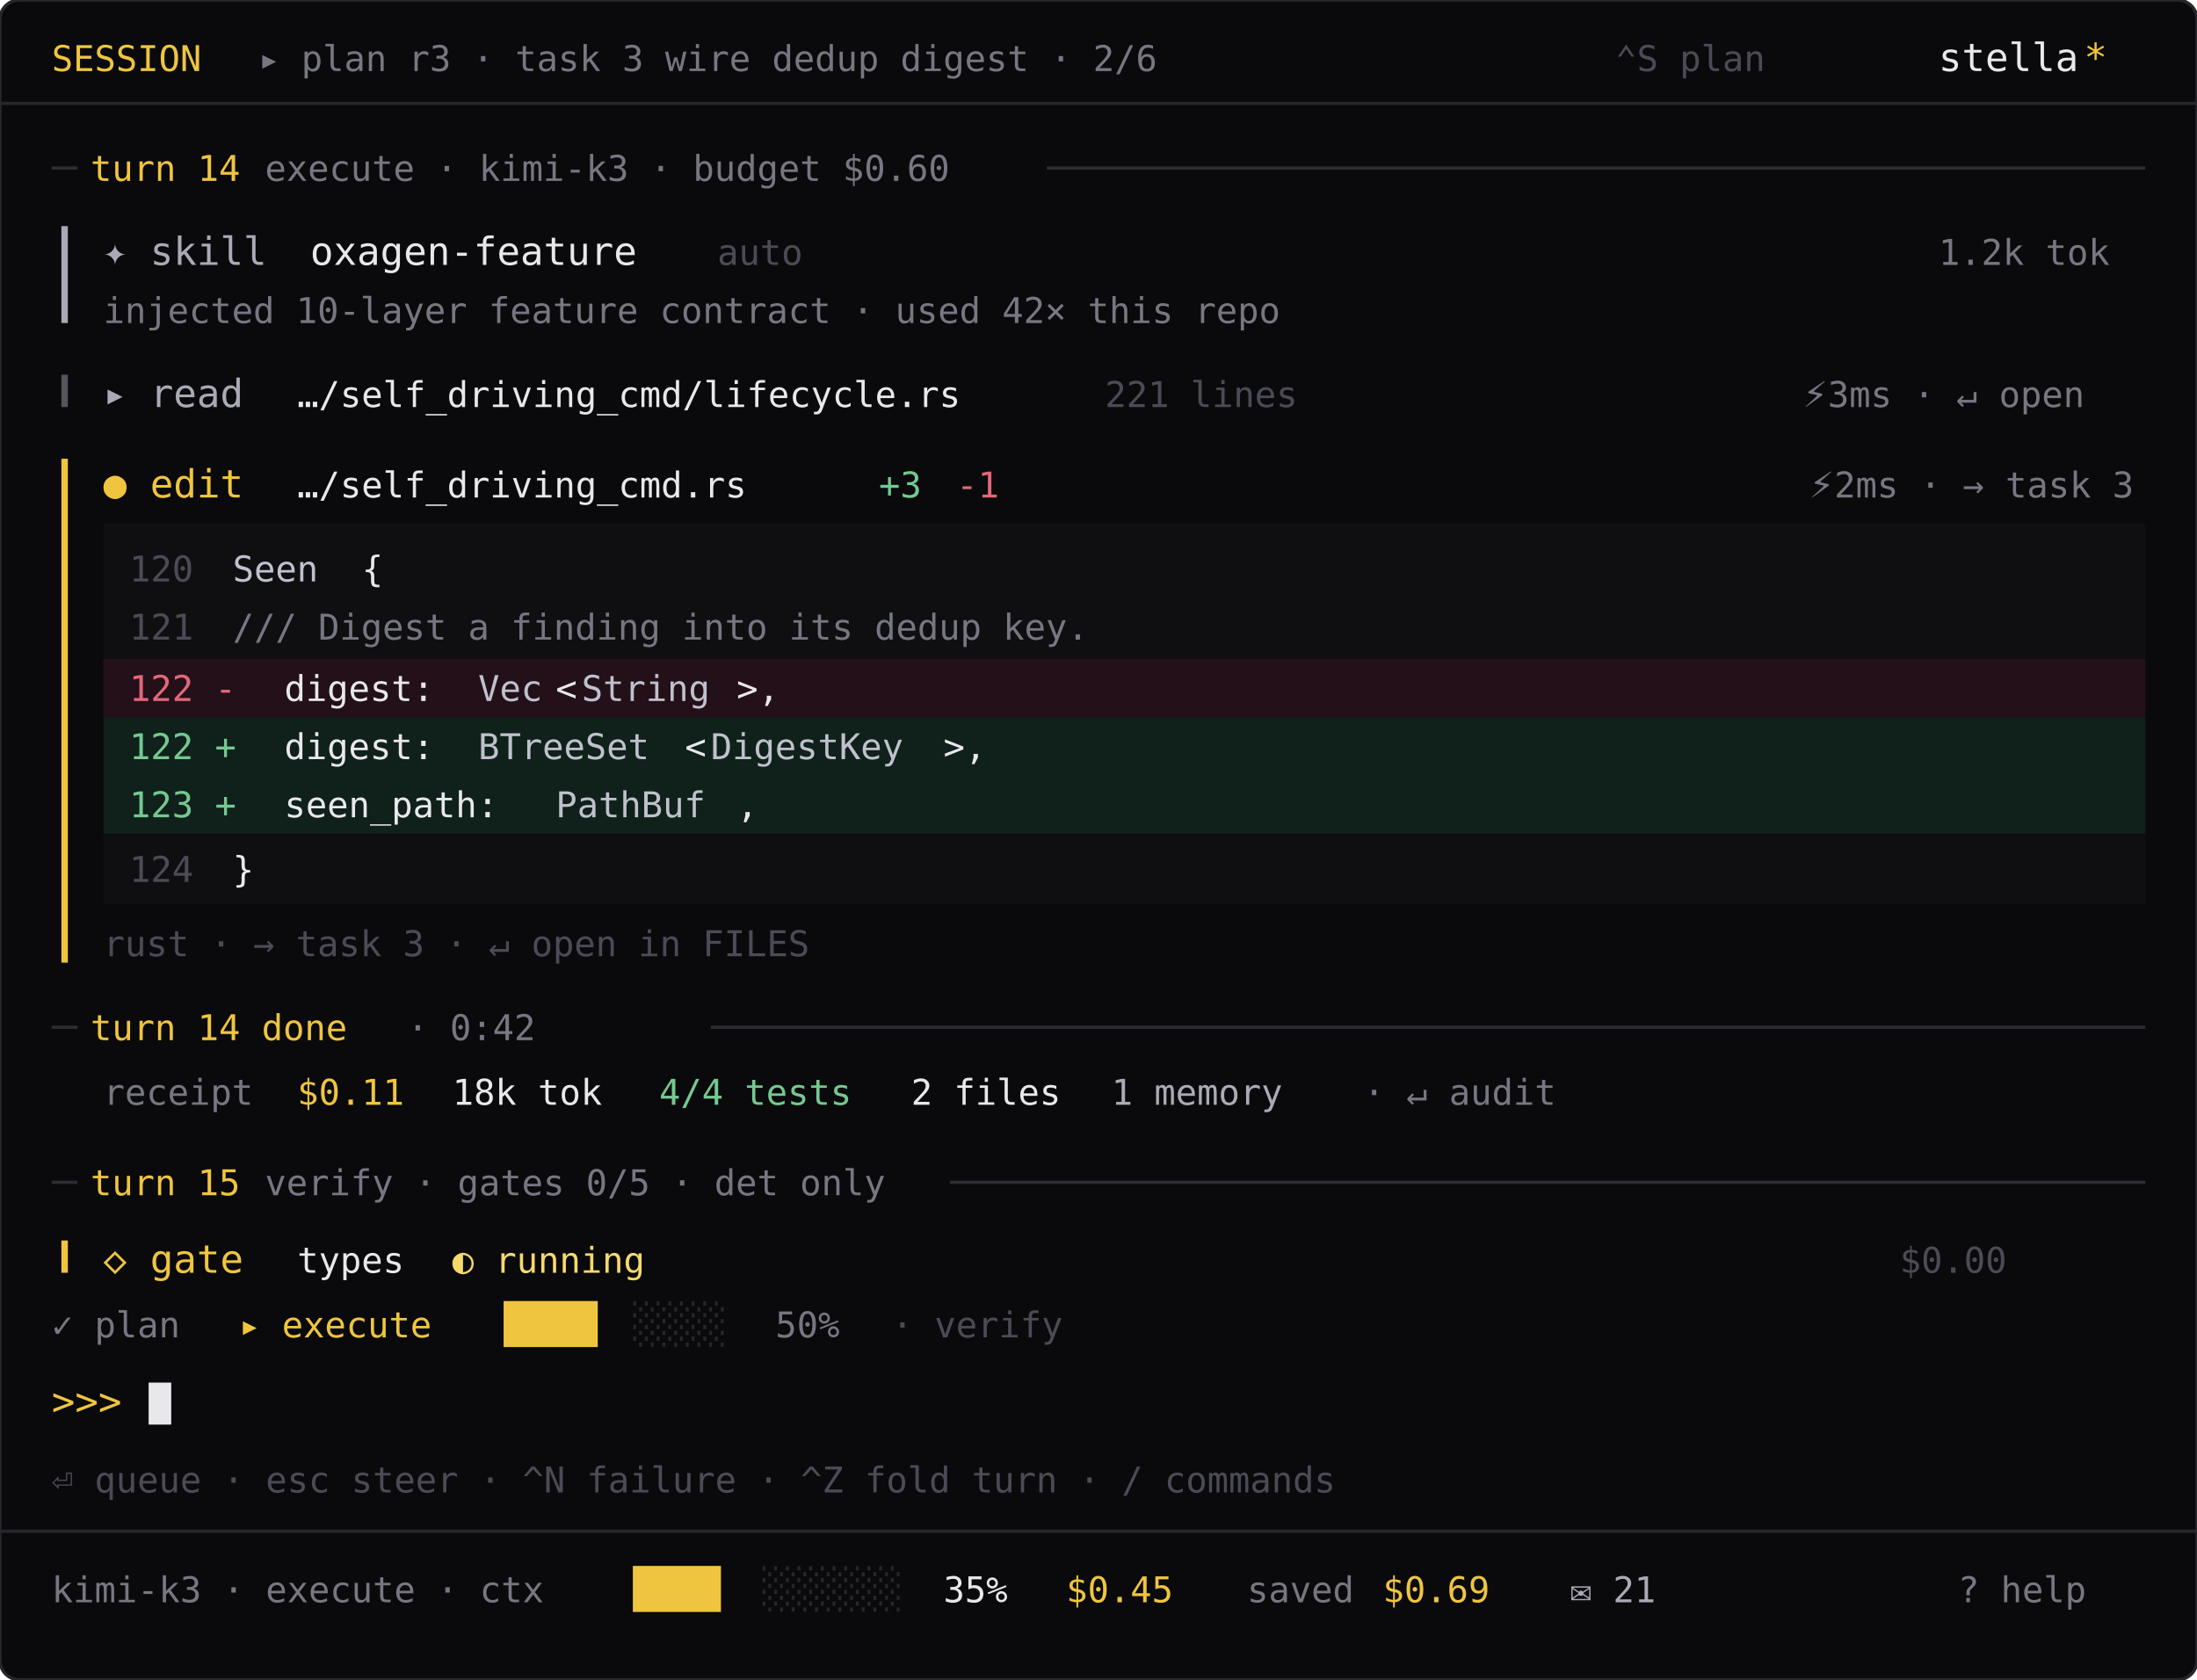
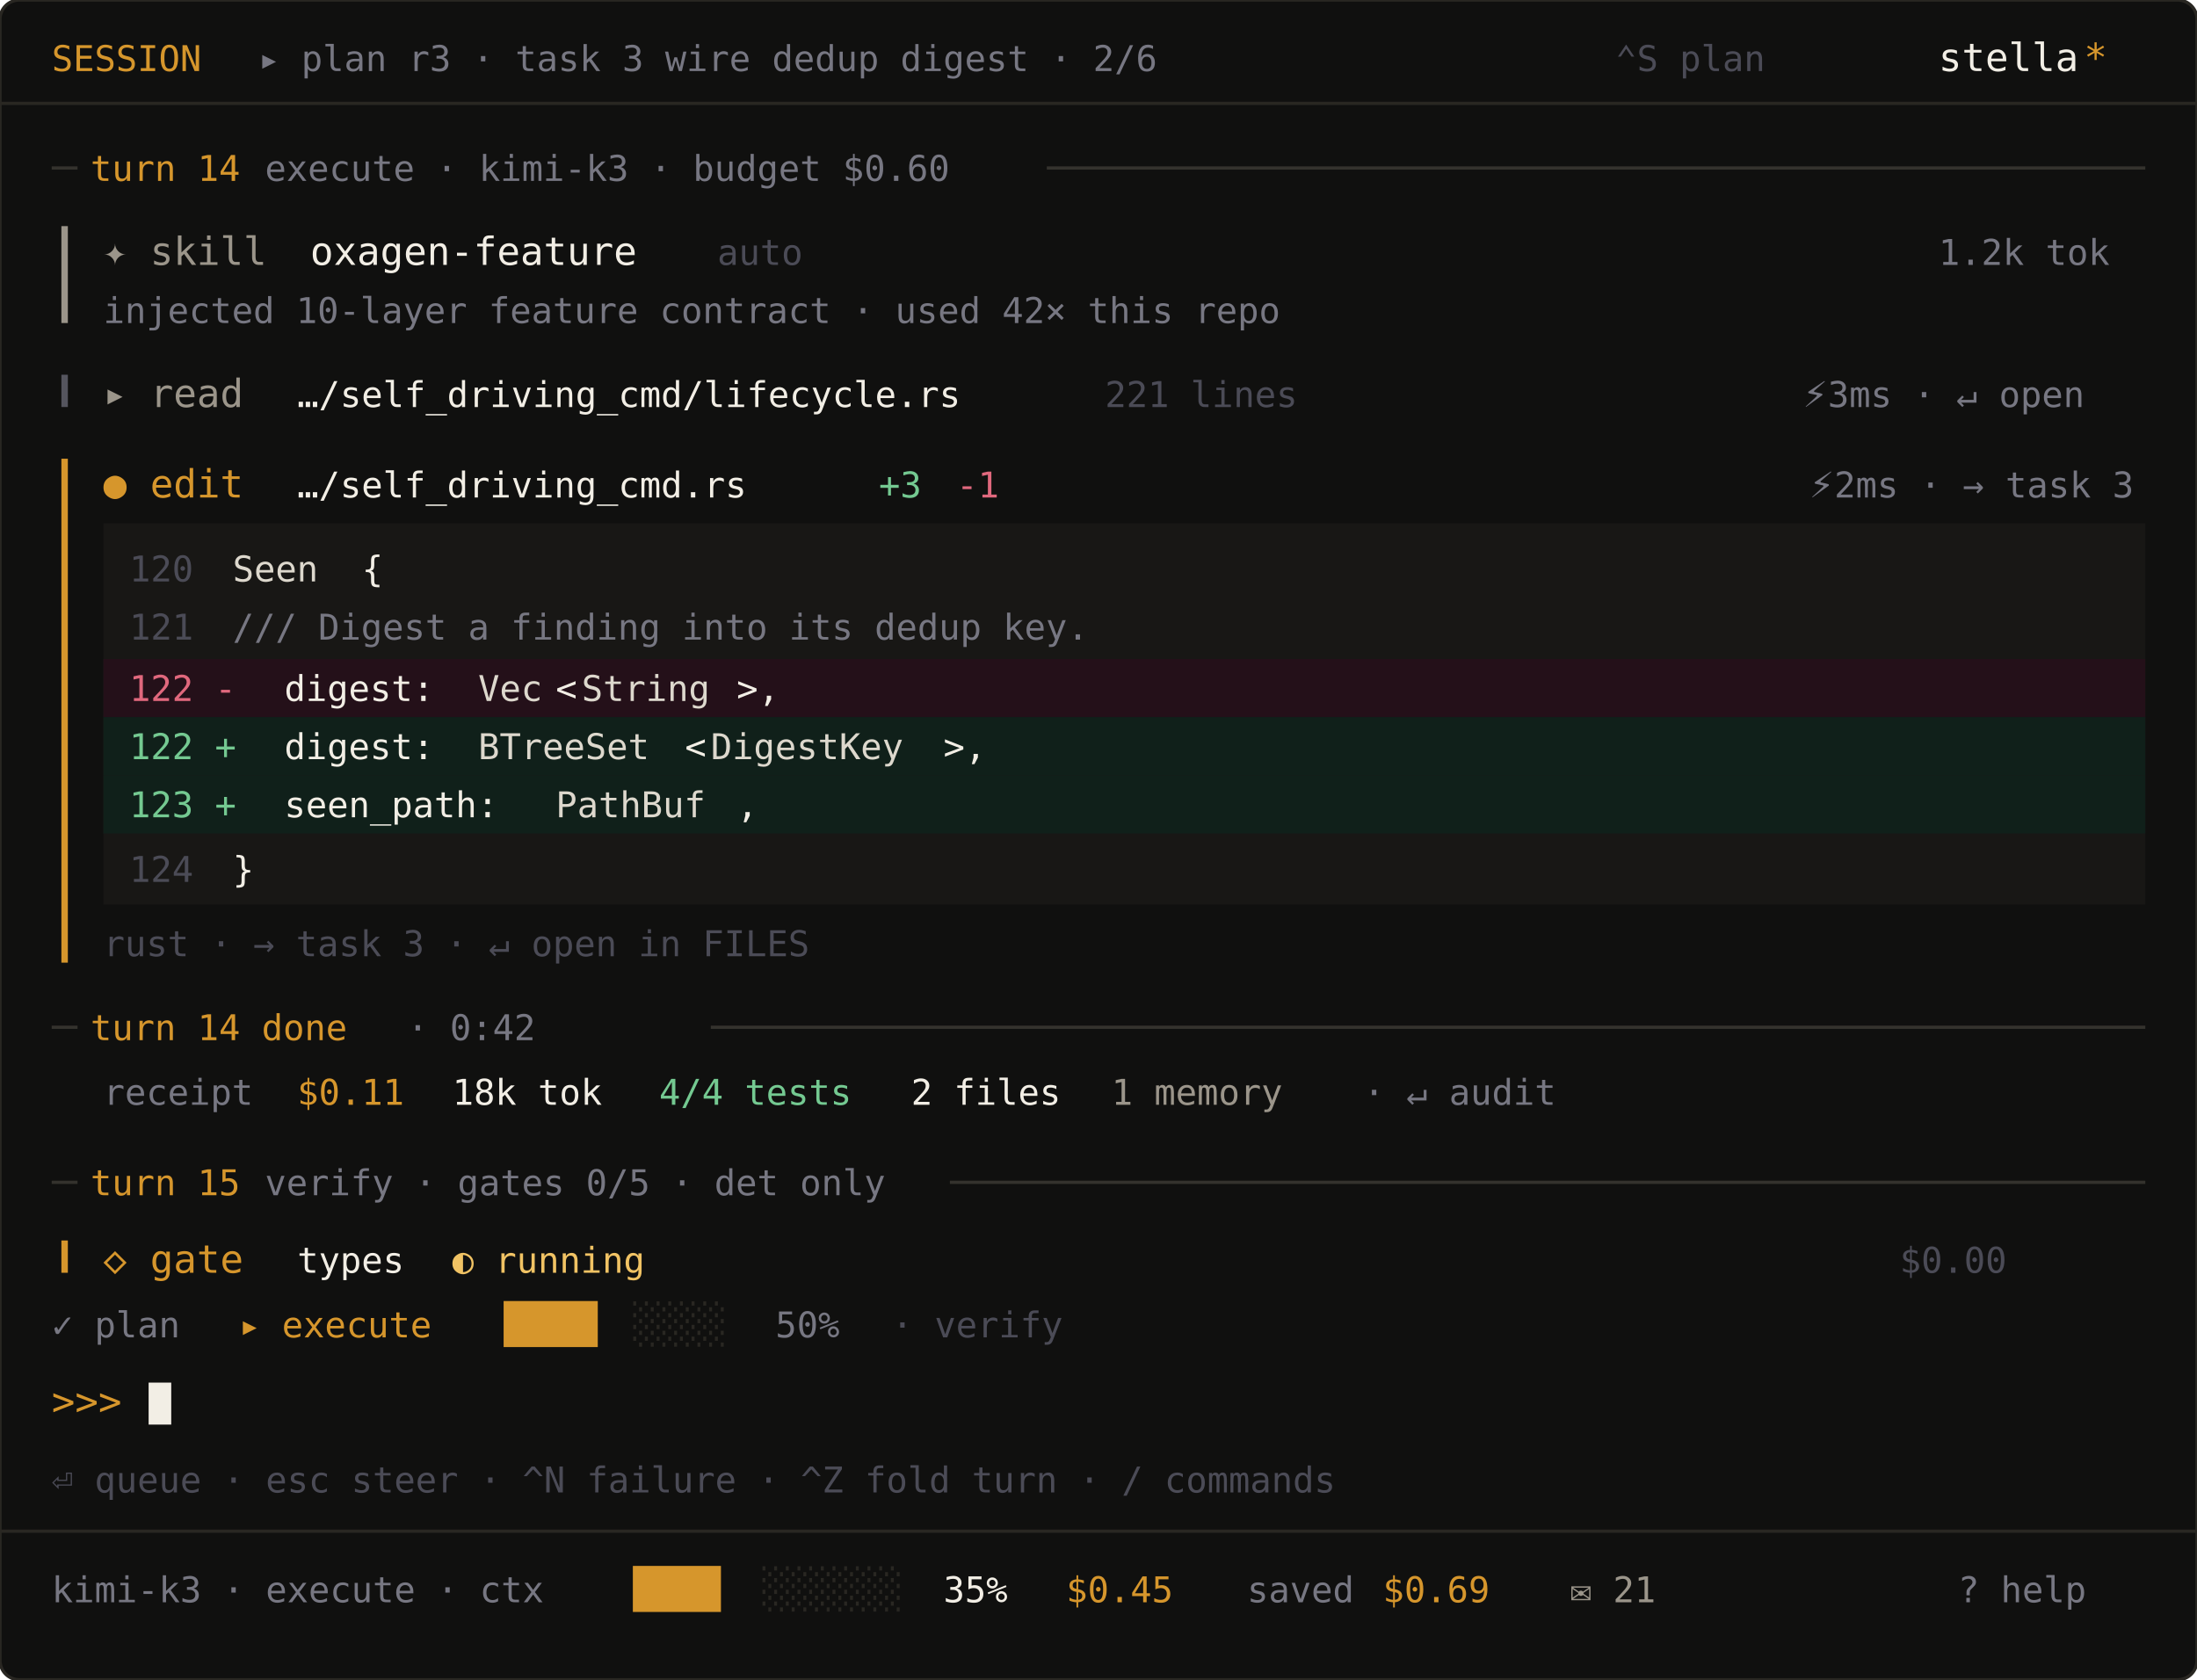
<svg xmlns="http://www.w3.org/2000/svg" viewBox="0 0 680 520" width="680" height="520" font-family="DejaVu Sans Mono, JetBrains Mono, monospace">
-   <rect x="0" y="0" width="680" height="520" rx="6" fill="#0A0A0C" stroke="#26262C" stroke-width="1" />
-   <text x="16" y="22" font-size="11" fill="#EFC53F" font-weight="500">SESSION</text>
+   <rect x="0" y="0" width="680" height="520" rx="6" fill="#10100F" stroke="#292722" stroke-width="1" />
+   <text x="16" y="22" font-size="11" fill="#D6962C" font-weight="500">SESSION</text>
  <text x="80" y="22" font-size="11" fill="#777782">▸ plan r3 · task 3 wire dedup digest · 2/6</text>
  <text x="500" y="22" font-size="11" fill="#4B4B56">⌃S plan</text>
-   <text x="600" y="22" font-size="12" fill="#E8E8EC" font-weight="500">stella</text>
-   <text x="645" y="22" font-size="12" fill="#EFC53F" font-weight="500">*</text>
-   <line x1="0" y1="32" x2="680" y2="32" stroke="#26262C" stroke-width="1" />
-   <line x1="16" y1="52" x2="664" y2="52" stroke="#2C2C33" stroke-width="1" />
-   <rect x="24" y="44" width="300" height="14" fill="#0A0A0C" />
-   <text x="28" y="56" font-size="11" fill="#EFC53F">turn 14</text>
+   <text x="600" y="22" font-size="12" fill="#F2EEE5" font-weight="500">stella</text>
+   <text x="645" y="22" font-size="12" fill="#D6962C" font-weight="500">*</text>
+   <line x1="0" y1="32" x2="680" y2="32" stroke="#292722" stroke-width="1" />
+   <line x1="16" y1="52" x2="664" y2="52" stroke="#34322D" stroke-width="1" />
+   <rect x="24" y="44" width="300" height="14" fill="#10100F" />
+   <text x="28" y="56" font-size="11" fill="#D6962C">turn 14</text>
  <text x="82" y="56" font-size="11" fill="#777782">execute · kimi-k3 · budget $0.60</text>
-   <line x1="20" y1="70" x2="20" y2="100" stroke="#A9AAB5" stroke-width="2" />
-   <text x="32" y="82" font-size="12" fill="#A9AAB5">✦ skill</text>
-   <text x="96" y="82" font-size="12" fill="#E8E8EC">oxagen-feature</text>
+   <line x1="20" y1="70" x2="20" y2="100" stroke="#9B958A" stroke-width="2" />
+   <text x="32" y="82" font-size="12" fill="#9B958A">✦ skill</text>
+   <text x="96" y="82" font-size="12" fill="#F2EEE5">oxagen-feature</text>
  <text x="222" y="82" font-size="11" fill="#4B4B56">auto</text>
  <text x="600" y="82" font-size="11" fill="#777782">1.2k tok</text>
  <text x="32" y="100" font-size="11" fill="#777782">injected 10-layer feature contract · used 42× this repo</text>
  <line x1="20" y1="116" x2="20" y2="126" stroke="#55555E" stroke-width="2" />
-   <text x="32" y="126" font-size="12" fill="#A9AAB5">▸ read</text>
-   <text x="92" y="126" font-size="11" fill="#E8E8EC">…/self_driving_cmd/lifecycle.rs</text>
+   <text x="32" y="126" font-size="12" fill="#9B958A">▸ read</text>
+   <text x="92" y="126" font-size="11" fill="#F2EEE5">…/self_driving_cmd/lifecycle.rs</text>
  <text x="342" y="126" font-size="11" fill="#4B4B56">221 lines</text>
  <text x="558" y="126" font-size="11" fill="#777782">⚡3ms · ↵ open</text>
-   <line x1="20" y1="142" x2="20" y2="298" stroke="#EFC53F" stroke-width="2" />
-   <text x="32" y="154" font-size="12" fill="#EFC53F">● edit</text>
-   <text x="92" y="154" font-size="11" fill="#E8E8EC">…/self_driving_cmd.rs</text>
+   <line x1="20" y1="142" x2="20" y2="298" stroke="#D6962C" stroke-width="2" />
+   <text x="32" y="154" font-size="12" fill="#D6962C">● edit</text>
+   <text x="92" y="154" font-size="11" fill="#F2EEE5">…/self_driving_cmd.rs</text>
  <text x="272" y="154" font-size="11" fill="#74C991">+3</text>
-   <text x="296" y="154" font-size="11" fill="#E0687A">-1</text>
+   <text x="296" y="154" font-size="11" fill="#E0687D">-1</text>
  <text x="560" y="154" font-size="11" fill="#777782">⚡2ms · → task 3</text>
-   <rect x="32" y="162" width="632" height="118" fill="#0F0F12" />
+   <rect x="32" y="162" width="632" height="118" fill="#181715" />
  <text x="40" y="180" font-size="11" fill="#4B4B56">120</text>
-   <text x="72" y="180" font-size="11" fill="#BFC1CC">Seen</text>
-   <text x="112" y="180" font-size="11" fill="#E8E8EC">{</text>
+   <text x="72" y="180" font-size="11" fill="#DDD8CD">Seen</text>
+   <text x="112" y="180" font-size="11" fill="#F2EEE5">{</text>
  <text x="40" y="198" font-size="11" fill="#4B4B56">121</text>
  <text x="72" y="198" font-size="11" fill="#777782">/// Digest a finding into its dedup key.</text>
  <rect x="32" y="204" width="632" height="18" fill="#241019" />
-   <text x="40" y="217" font-size="11" fill="#E0687A">122 -</text>
-   <text x="88" y="217" font-size="11" fill="#E8E8EC">digest:</text>
-   <text x="148" y="217" font-size="11" fill="#BFC1CC">Vec</text>
-   <text x="172" y="217" font-size="11" fill="#E8E8EC">&lt;</text>
-   <text x="180" y="217" font-size="11" fill="#BFC1CC">String</text>
-   <text x="228" y="217" font-size="11" fill="#E8E8EC">&gt;,</text>
+   <text x="40" y="217" font-size="11" fill="#E0687D">122 -</text>
+   <text x="88" y="217" font-size="11" fill="#F2EEE5">digest:</text>
+   <text x="148" y="217" font-size="11" fill="#DDD8CD">Vec</text>
+   <text x="172" y="217" font-size="11" fill="#F2EEE5">&lt;</text>
+   <text x="180" y="217" font-size="11" fill="#DDD8CD">String</text>
+   <text x="228" y="217" font-size="11" fill="#F2EEE5">&gt;,</text>
  <rect x="32" y="222" width="632" height="18" fill="#10201A" />
  <text x="40" y="235" font-size="11" fill="#74C991">122 +</text>
-   <text x="88" y="235" font-size="11" fill="#E8E8EC">digest:</text>
-   <text x="148" y="235" font-size="11" fill="#BFC1CC">BTreeSet</text>
-   <text x="212" y="235" font-size="11" fill="#E8E8EC">&lt;</text>
-   <text x="220" y="235" font-size="11" fill="#BFC1CC">DigestKey</text>
-   <text x="292" y="235" font-size="11" fill="#E8E8EC">&gt;,</text>
+   <text x="88" y="235" font-size="11" fill="#F2EEE5">digest:</text>
+   <text x="148" y="235" font-size="11" fill="#DDD8CD">BTreeSet</text>
+   <text x="212" y="235" font-size="11" fill="#F2EEE5">&lt;</text>
+   <text x="220" y="235" font-size="11" fill="#DDD8CD">DigestKey</text>
+   <text x="292" y="235" font-size="11" fill="#F2EEE5">&gt;,</text>
  <rect x="32" y="240" width="632" height="18" fill="#10201A" />
  <text x="40" y="253" font-size="11" fill="#74C991">123 +</text>
-   <text x="88" y="253" font-size="11" fill="#E8E8EC">seen_path:</text>
-   <text x="172" y="253" font-size="11" fill="#BFC1CC">PathBuf</text>
-   <text x="228" y="253" font-size="11" fill="#E8E8EC">,</text>
+   <text x="88" y="253" font-size="11" fill="#F2EEE5">seen_path:</text>
+   <text x="172" y="253" font-size="11" fill="#DDD8CD">PathBuf</text>
+   <text x="228" y="253" font-size="11" fill="#F2EEE5">,</text>
  <text x="40" y="273" font-size="11" fill="#4B4B56">124</text>
-   <text x="72" y="273" font-size="11" fill="#E8E8EC">}</text>
+   <text x="72" y="273" font-size="11" fill="#F2EEE5">}</text>
  <text x="32" y="296" font-size="11" fill="#4B4B56">rust · → task 3 · ↵ open in FILES</text>
-   <line x1="16" y1="318" x2="664" y2="318" stroke="#2C2C33" stroke-width="1" />
-   <rect x="24" y="310" width="196" height="14" fill="#0A0A0C" />
-   <text x="28" y="322" font-size="11" fill="#EFC53F">turn 14 done</text>
+   <line x1="16" y1="318" x2="664" y2="318" stroke="#34322D" stroke-width="1" />
+   <rect x="24" y="310" width="196" height="14" fill="#10100F" />
+   <text x="28" y="322" font-size="11" fill="#D6962C">turn 14 done</text>
  <text x="126" y="322" font-size="11" fill="#777782">· 0:42</text>
  <text x="32" y="342" font-size="11" fill="#777782">receipt</text>
-   <text x="92" y="342" font-size="11" fill="#EFC53F">$0.11</text>
-   <text x="140" y="342" font-size="11" fill="#E8E8EC">18k tok</text>
+   <text x="92" y="342" font-size="11" fill="#D6962C">$0.11</text>
+   <text x="140" y="342" font-size="11" fill="#F2EEE5">18k tok</text>
  <text x="204" y="342" font-size="11" fill="#74C991">4/4 tests</text>
-   <text x="282" y="342" font-size="11" fill="#E8E8EC">2 files</text>
-   <text x="344" y="342" font-size="11" fill="#A9AAB5">1 memory</text>
+   <text x="282" y="342" font-size="11" fill="#F2EEE5">2 files</text>
+   <text x="344" y="342" font-size="11" fill="#9B958A">1 memory</text>
  <text x="422" y="342" font-size="11" fill="#777782">· ↵ audit</text>
-   <line x1="16" y1="366" x2="664" y2="366" stroke="#2C2C33" stroke-width="1" />
-   <rect x="24" y="358" width="270" height="14" fill="#0A0A0C" />
-   <text x="28" y="370" font-size="11" fill="#EFC53F">turn 15</text>
+   <line x1="16" y1="366" x2="664" y2="366" stroke="#34322D" stroke-width="1" />
+   <rect x="24" y="358" width="270" height="14" fill="#10100F" />
+   <text x="28" y="370" font-size="11" fill="#D6962C">turn 15</text>
  <text x="82" y="370" font-size="11" fill="#777782">verify · gates 0/5 · det only</text>
-   <line x1="20" y1="384" x2="20" y2="394" stroke="#EFC53F" stroke-width="2" />
-   <text x="32" y="394" font-size="12" fill="#EFC53F">◇ gate</text>
-   <text x="92" y="394" font-size="11" fill="#E8E8EC">types</text>
-   <text x="140" y="394" font-size="11" fill="#F7D96B">◐ running</text>
+   <line x1="20" y1="384" x2="20" y2="394" stroke="#D6962C" stroke-width="2" />
+   <text x="32" y="394" font-size="12" fill="#D6962C">◇ gate</text>
+   <text x="92" y="394" font-size="11" fill="#F2EEE5">types</text>
+   <text x="140" y="394" font-size="11" fill="#F1C364">◐ running</text>
  <text x="588" y="394" font-size="11" fill="#4B4B56">$0.00</text>
-   <text x="16" y="438" font-size="12" fill="#EFC53F" font-weight="500">&gt;&gt;&gt;</text>
+   <text x="16" y="438" font-size="12" fill="#D6962C" font-weight="500">&gt;&gt;&gt;</text>
  <text x="16" y="414" font-size="11" fill="#777782">✓ plan</text>
-   <text x="74" y="414" font-size="11" fill="#EFC53F" font-weight="500">▸ execute</text>
-   <text x="156" y="414" font-size="12" fill="#EFC53F">████</text>
-   <text x="196" y="414" font-size="12" fill="#26262C">░░░░</text>
+   <text x="74" y="414" font-size="11" fill="#D6962C" font-weight="500">▸ execute</text>
+   <text x="156" y="414" font-size="12" fill="#D6962C">████</text>
+   <text x="196" y="414" font-size="12" fill="#292722">░░░░</text>
  <text x="240" y="414" font-size="11" fill="#777782">50%</text>
  <text x="276" y="414" font-size="11" fill="#4B4B56">· verify</text>
-   <rect x="46" y="428" width="7" height="13" fill="#E8E8EC" />
+   <rect x="46" y="428" width="7" height="13" fill="#F2EEE5" />
  <text x="16" y="462" font-size="11" fill="#4B4B56">⏎ queue · esc steer · ^N failure · ^Z fold turn · / commands</text>
-   <line x1="0" y1="474" x2="680" y2="474" stroke="#26262C" stroke-width="1" />
+   <line x1="0" y1="474" x2="680" y2="474" stroke="#292722" stroke-width="1" />
  <text x="16" y="496" font-size="11" fill="#777782">kimi-k3 · execute · ctx</text>
-   <text x="196" y="496" font-size="12" fill="#EFC53F">███▊</text>
-   <text x="236" y="496" font-size="12" fill="#26262C">░░░░░░</text>
-   <text x="292" y="496" font-size="11" fill="#E8E8EC">35%</text>
-   <text x="330" y="496" font-size="11" fill="#EFC53F">$0.45</text>
+   <text x="196" y="496" font-size="12" fill="#D6962C">███▊</text>
+   <text x="236" y="496" font-size="12" fill="#292722">░░░░░░</text>
+   <text x="292" y="496" font-size="11" fill="#F2EEE5">35%</text>
+   <text x="330" y="496" font-size="11" fill="#D6962C">$0.45</text>
  <text x="386" y="496" font-size="11" fill="#777782">saved</text>
-   <text x="428" y="496" font-size="11" fill="#EFC53F">$0.69</text>
-   <text x="486" y="496" font-size="11" fill="#A9AAB5">✉ 21</text>
+   <text x="428" y="496" font-size="11" fill="#D6962C">$0.69</text>
+   <text x="486" y="496" font-size="11" fill="#9B958A">✉ 21</text>
  <text x="606" y="496" font-size="11" fill="#777782">? help</text>
</svg>
